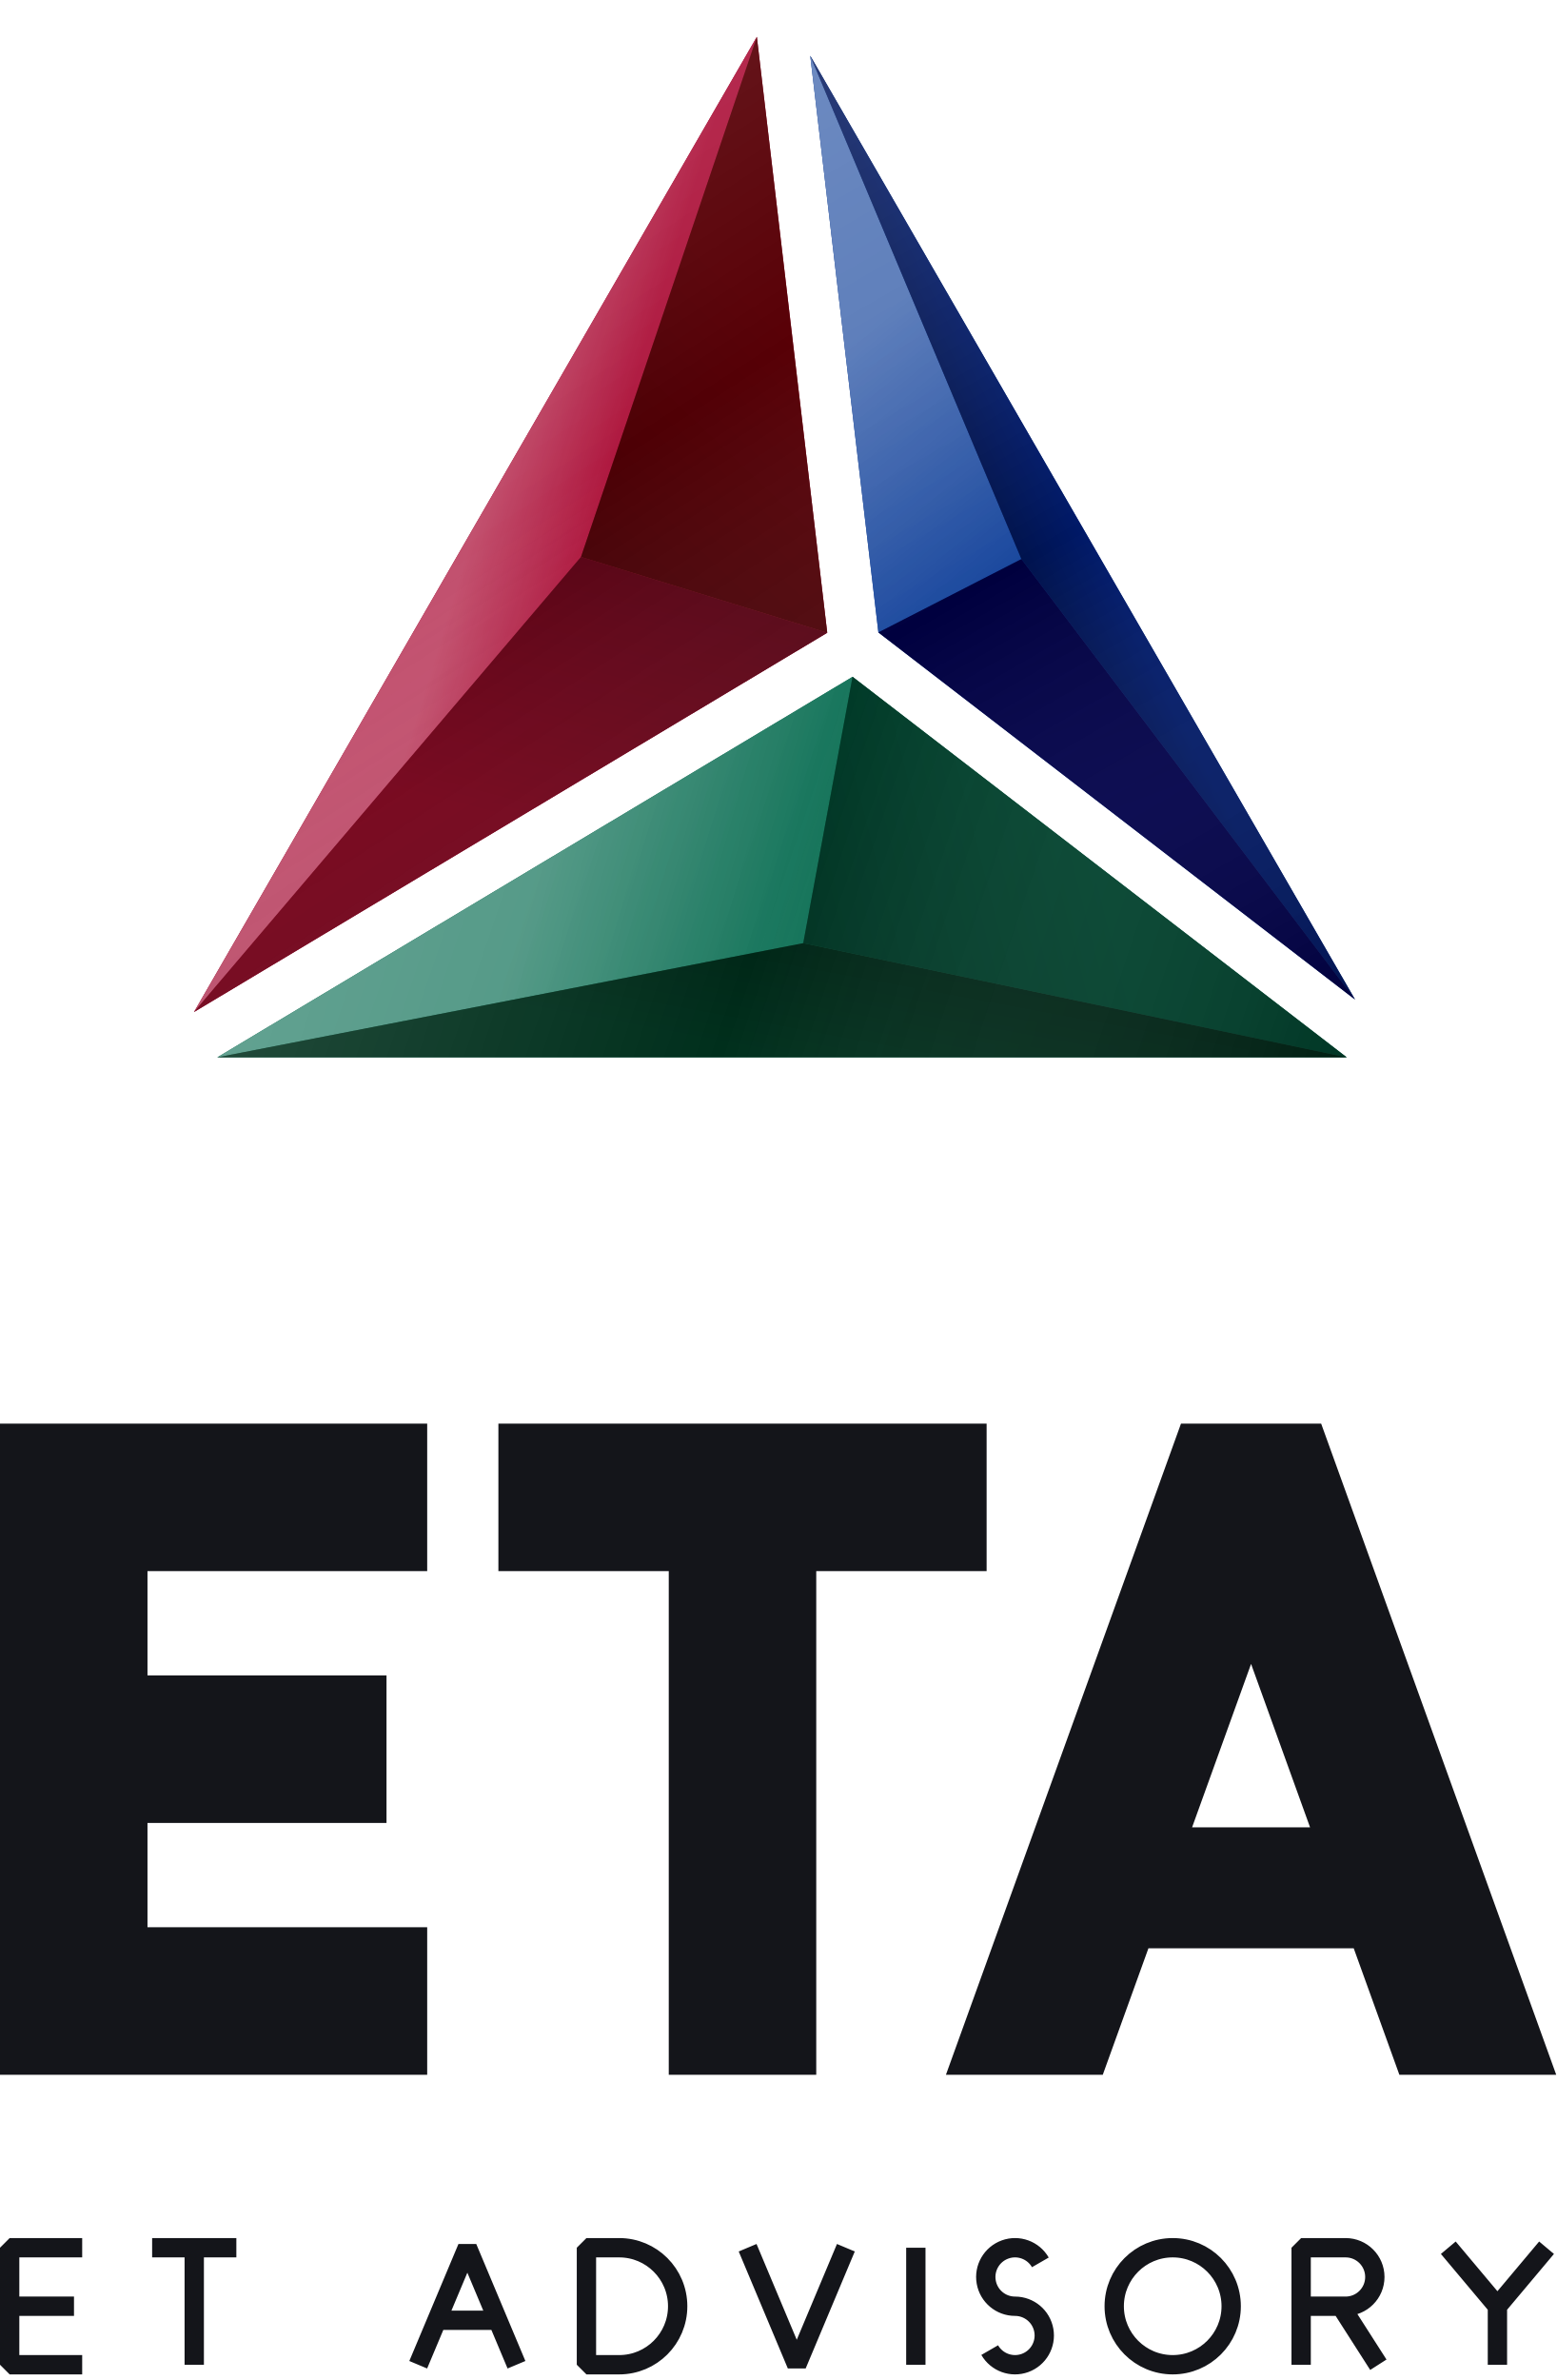
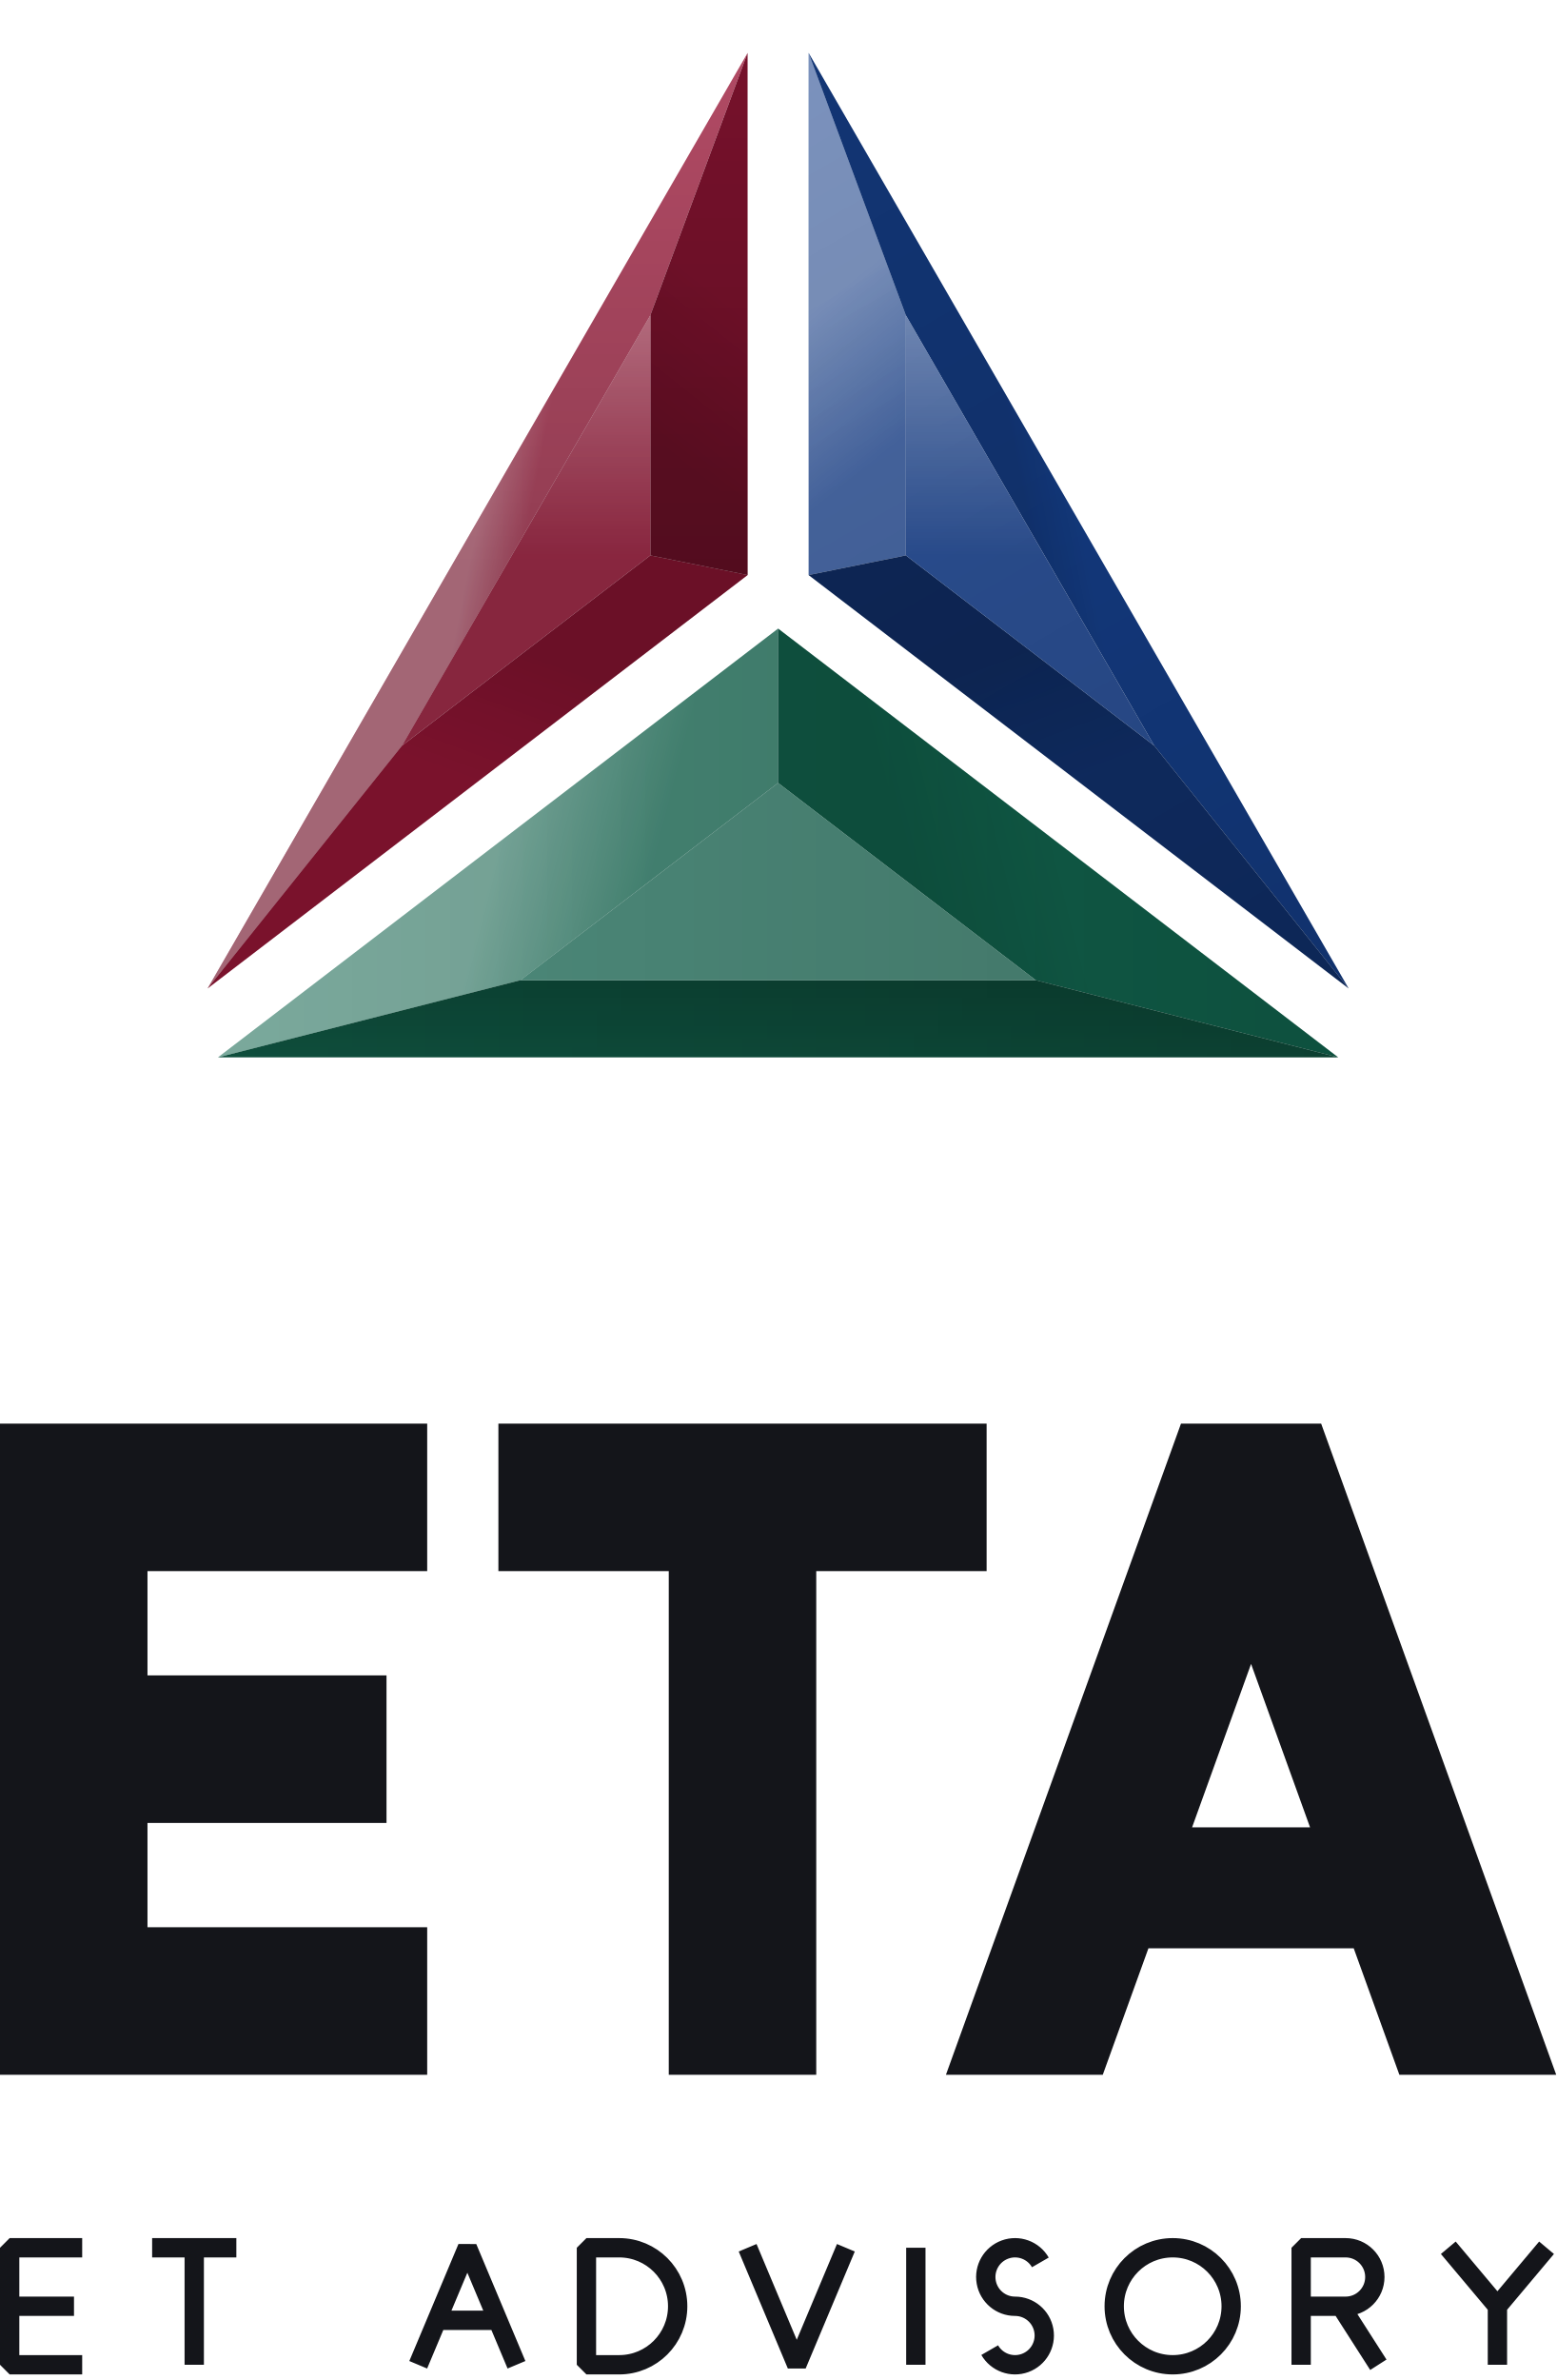
- <svg xmlns="http://www.w3.org/2000/svg" viewBox="0 0 153.00 233.92" role="img" aria-label="ET Advisory">
+ <svg xmlns="http://www.w3.org/2000/svg" viewBox="0 0 153 233.92" width="153" height="233.92" role="img" aria-label="ET Advisory">
  <defs>
-     <linearGradient id="c0" gradientUnits="userSpaceOnUse" x1="2.57" y1="3.62" x2="64.83" y2="99.47">
-       <stop offset="0" stop-color="#fff" stop-opacity=".16" />
-       <stop offset=".5" stop-color="#fff" stop-opacity="0" />
-       <stop offset="1" stop-color="#000" stop-opacity=".22" />
+     <linearGradient id="m0b0" gradientUnits="userSpaceOnUse" x1="46.95" y1="51.18" x2="51.73" y2="52.14">
+       <stop offset="0" stop-color="#ffffff" stop-opacity="0.28" />
+       <stop offset="1" stop-color="#ffffff" stop-opacity="0.0" />
    </linearGradient>
-     <linearGradient id="c0f0" gradientUnits="userSpaceOnUse" x1="30.24" y1="51.55" x2="40.62" y2="54.74">
-       <stop offset="0" stop-color="#fff" stop-opacity="0.24" />
-       <stop offset="1" stop-color="#fff" stop-opacity="0.0" />
+     <linearGradient id="m0b1" gradientUnits="userSpaceOnUse" x1="46.95" y1="76.84" x2="51.73" y2="63.94">
+       <stop offset="0" stop-color="#000000" stop-opacity="0.0" />
+       <stop offset="1" stop-color="#000000" stop-opacity="0.12" />
    </linearGradient>
-     <linearGradient id="c0f1" gradientUnits="userSpaceOnUse" x1="33.7" y1="80.83" x2="40.62" y2="54.74">
-       <stop offset="0" stop-color="#000" stop-opacity="0.0" />
-       <stop offset="1" stop-color="#000" stop-opacity="0.26" />
+     <linearGradient id="m0b2" gradientUnits="userSpaceOnUse" x1="73.5" y1="30.86" x2="63.94" y2="42.79">
+       <stop offset="0" stop-color="#000000" stop-opacity="0.0" />
+       <stop offset="1" stop-color="#000000" stop-opacity="0.14" />
    </linearGradient>
-     <linearGradient id="c0f2" gradientUnits="userSpaceOnUse" x1="61.37" y1="32.91" x2="40.62" y2="54.74">
-       <stop offset="0" stop-color="#000" stop-opacity="0.0" />
-       <stop offset="1" stop-color="#000" stop-opacity="0.2" />
+     <linearGradient id="m0t" gradientUnits="userSpaceOnUse" x1="63.94" y1="30.99" x2="63.94" y2="54.59">
+       <stop offset="0" stop-color="#ffffff" stop-opacity="0.34" />
+       <stop offset="1" stop-color="#ffffff" stop-opacity="0.0" />
    </linearGradient>
-     <linearGradient id="c1" gradientUnits="userSpaceOnUse" x1="63.16" y1="5.48" x2="116.72" y2="98.24">
-       <stop offset="0" stop-color="#fff" stop-opacity=".16" />
-       <stop offset=".5" stop-color="#fff" stop-opacity="0" />
-       <stop offset="1" stop-color="#000" stop-opacity=".22" />
+     <linearGradient id="m0s" gradientUnits="userSpaceOnUse" x1="73.5" y1="5.2" x2="73.5" y2="56.52">
+       <stop offset="0" stop-color="#000000" stop-opacity="0.0" />
+       <stop offset="1" stop-color="#000000" stop-opacity="0.18" />
    </linearGradient>
-     <linearGradient id="c1f0" gradientUnits="userSpaceOnUse" x1="66.51" y1="33.82" x2="83.92" y2="54.95">
-       <stop offset="0" stop-color="#fff" stop-opacity="0.24" />
-       <stop offset="1" stop-color="#fff" stop-opacity="0.0" />
+     <linearGradient id="m1b0" gradientUnits="userSpaceOnUse" x1="79.5" y1="30.86" x2="89.06" y2="42.79">
+       <stop offset="0" stop-color="#ffffff" stop-opacity="0.28" />
+       <stop offset="1" stop-color="#ffffff" stop-opacity="0.0" />
    </linearGradient>
-     <linearGradient id="c1f1" gradientUnits="userSpaceOnUse" x1="89.94" y1="51.86" x2="83.92" y2="54.95">
-       <stop offset="0" stop-color="#000" stop-opacity="0.0" />
-       <stop offset="1" stop-color="#000" stop-opacity="0.26" />
+     <linearGradient id="m1b1" gradientUnits="userSpaceOnUse" x1="106.05" y1="51.18" x2="101.27" y2="52.14">
+       <stop offset="0" stop-color="#000000" stop-opacity="0.0" />
+       <stop offset="1" stop-color="#000000" stop-opacity="0.12" />
    </linearGradient>
-     <linearGradient id="c1f2" gradientUnits="userSpaceOnUse" x1="93.29" y1="80.2" x2="83.92" y2="54.95">
-       <stop offset="0" stop-color="#000" stop-opacity="0.0" />
-       <stop offset="1" stop-color="#000" stop-opacity="0.2" />
+     <linearGradient id="m1b2" gradientUnits="userSpaceOnUse" x1="106.05" y1="76.84" x2="101.27" y2="63.94">
+       <stop offset="0" stop-color="#000000" stop-opacity="0.0" />
+       <stop offset="1" stop-color="#000000" stop-opacity="0.14" />
    </linearGradient>
-     <linearGradient id="c2" gradientUnits="userSpaceOnUse" x1="4.87" y1="66.52" x2="115.9" y2="103.92">
-       <stop offset="0" stop-color="#fff" stop-opacity=".16" />
-       <stop offset=".5" stop-color="#fff" stop-opacity="0" />
-       <stop offset="1" stop-color="#000" stop-opacity=".22" />
+     <linearGradient id="m1t" gradientUnits="userSpaceOnUse" x1="89.06" y1="30.99" x2="89.06" y2="54.59">
+       <stop offset="0" stop-color="#ffffff" stop-opacity="0.34" />
+       <stop offset="1" stop-color="#ffffff" stop-opacity="0.0" />
    </linearGradient>
-     <linearGradient id="c2f0" gradientUnits="userSpaceOnUse" x1="36.09" y1="85.22" x2="62.47" y2="92.7">
-       <stop offset="0" stop-color="#fff" stop-opacity="0.24" />
-       <stop offset="1" stop-color="#fff" stop-opacity="0.0" />
+     <linearGradient id="m1s" gradientUnits="userSpaceOnUse" x1="79.5" y1="5.2" x2="132.59" y2="97.15">
+       <stop offset="0" stop-color="#000000" stop-opacity="0.0" />
+       <stop offset="1" stop-color="#000000" stop-opacity="0.18" />
    </linearGradient>
-     <linearGradient id="c2f1" gradientUnits="userSpaceOnUse" x1="91.61" y1="85.22" x2="62.47" y2="92.7">
-       <stop offset="0" stop-color="#000" stop-opacity="0.0" />
-       <stop offset="1" stop-color="#000" stop-opacity="0.26" />
+     <linearGradient id="m2b0" gradientUnits="userSpaceOnUse" x1="48.97" y1="82.85" x2="63.84" y2="86.64">
+       <stop offset="0" stop-color="#ffffff" stop-opacity="0.28" />
+       <stop offset="1" stop-color="#ffffff" stop-opacity="0.0" />
    </linearGradient>
-     <linearGradient id="c2f2" gradientUnits="userSpaceOnUse" x1="60.39" y1="103.92" x2="62.47" y2="92.7">
-       <stop offset="0" stop-color="#000" stop-opacity="0.0" />
-       <stop offset="1" stop-color="#000" stop-opacity="0.2" />
+     <linearGradient id="m2b1" gradientUnits="userSpaceOnUse" x1="104.03" y1="82.85" x2="89.16" y2="86.64">
+       <stop offset="0" stop-color="#000000" stop-opacity="0.0" />
+       <stop offset="1" stop-color="#000000" stop-opacity="0.12" />
+     </linearGradient>
+     <linearGradient id="m2b2" gradientUnits="userSpaceOnUse" x1="76.5" y1="103.92" x2="76.5" y2="96.34">
+       <stop offset="0" stop-color="#000000" stop-opacity="0.0" />
+       <stop offset="1" stop-color="#000000" stop-opacity="0.14" />
+     </linearGradient>
+     <linearGradient id="m2t" gradientUnits="userSpaceOnUse" x1="51.17" y1="96.34" x2="51.17" y2="96.34">
+       <stop offset="0" stop-color="#ffffff" stop-opacity="0.34" />
+       <stop offset="1" stop-color="#ffffff" stop-opacity="0.0" />
+     </linearGradient>
+     <linearGradient id="m2s" gradientUnits="userSpaceOnUse" x1="21.44" y1="103.92" x2="131.56" y2="103.92">
+       <stop offset="0" stop-color="#000000" stop-opacity="0.0" />
+       <stop offset="1" stop-color="#000000" stop-opacity="0.18" />
    </linearGradient>
  </defs>
-   <g transform="translate(16.5 0)">
-     <path d="M57.91 3.62 L2.57 99.47 L64.83 62.19Z" fill="#9b1738" />
-     <path d="M57.91 3.62 L2.57 99.47 L40.62 54.74Z" fill="#af1940" />
-     <path d="M57.91 3.62 L2.57 99.47 L40.62 54.74Z" fill="url(#c0f0)" />
-     <path d="M2.57 99.47 L64.83 62.19 L40.62 54.74Z" fill="#750018" />
-     <path d="M2.57 99.47 L64.83 62.19 L40.62 54.74Z" fill="url(#c0f1)" />
-     <path d="M64.83 62.19 L57.91 3.62 L40.62 54.74Z" fill="#580006" />
-     <path d="M64.83 62.19 L57.91 3.62 L40.62 54.74Z" fill="url(#c0f2)" />
-     <path d="M57.91 3.62 L2.57 99.47 L64.83 62.19Z" fill="url(#c0)" />
-   </g>
-   <g transform="translate(16.5 0)">
-     <path d="M116.72 98.24 L63.16 5.48 L69.86 62.16Z" fill="#153e8a" />
-     <path d="M63.16 5.48 L69.86 62.16 L83.92 54.95Z" fill="#1a489e" />
-     <path d="M63.16 5.48 L69.86 62.16 L83.92 54.95Z" fill="url(#c1f0)" />
-     <path d="M63.16 5.48 L116.72 98.24 L83.92 54.95Z" fill="#001968" />
-     <path d="M63.16 5.48 L116.72 98.24 L83.92 54.95Z" fill="url(#c1f1)" />
-     <path d="M69.86 62.16 L116.72 98.24 L83.92 54.95Z" fill="#00004d" />
-     <path d="M69.86 62.16 L116.72 98.24 L83.92 54.95Z" fill="url(#c1f2)" />
-     <path d="M116.72 98.24 L63.16 5.48 L69.86 62.16Z" fill="url(#c1)" />
-   </g>
-   <g transform="translate(16.5 0)">
-     <path d="M4.87 103.92 L115.9 103.92 L67.32 66.52Z" fill="#12664f" />
-     <path d="M4.87 103.92 L67.32 66.52 L62.47 92.7Z" fill="#137359" />
-     <path d="M4.87 103.92 L67.32 66.52 L62.47 92.7Z" fill="url(#c2f0)" />
-     <path d="M67.32 66.52 L115.9 103.92 L62.47 92.7Z" fill="#00452f" />
-     <path d="M67.32 66.52 L115.9 103.92 L62.47 92.7Z" fill="url(#c2f1)" />
-     <path d="M4.87 103.92 L115.9 103.92 L62.47 92.7Z" fill="#002f1c" />
-     <path d="M4.87 103.92 L115.9 103.92 L62.47 92.7Z" fill="url(#c2f2)" />
-     <path d="M4.87 103.92 L115.9 103.92 L67.32 66.52Z" fill="url(#c2)" />
-   </g>
-   <path d="M0 0 L42 0 L42 14.5 L14.5 14.5 L14.5 24.75 L38 24.75 L38 39.25 L14.5 39.25 L14.5 49.5 L42 49.5 L42 64 L0 64ZM49 0 L97 0 L97 14.5 L80.25 14.5 L80.25 64 L65.75 64 L65.75 14.5 L49 14.5ZM93 64 L116.11 0 L129.89 0 L153 64 L137.58 64 L123 23.62 L108.42 64ZM116.2 39.68 L129.8 39.68 L134.09 51.57 L111.91 51.57Z" transform="translate(0 139.92)" fill="#14151a" />
-   <path d="M8.08 0H0.95V11.5H8.08M0.95 5.75H7.275M14.957 0H23.237M19.097 0V11.5M41.118 11.5L45.948 0L50.778 11.5M42.958 7.13H48.938M57.656 0V11.5H60.876A5.75 5.75 0 0 0 60.876 0ZM73.503 0L78.333 11.5L83.163 0M90.041 0V11.5M102.283 1.438A2.875 2.875 0 1 0 99.793 5.75A2.875 2.875 0 1 1 97.303 10.062M115.295 0A5.75 5.75 0 1 1 115.295 11.5A5.75 5.75 0 1 1 115.295 0ZM127.923 11.5V0H132.293A2.875 2.875 0 0 1 132.293 5.75H127.923M131.833 5.75L135.513 11.5M142.39 0L147.22 5.75L152.05 0M147.22 5.75V11.5" transform="translate(0 220.92)" fill="none" stroke="#14151a" stroke-width="1.9" stroke-linejoin="bevel" />
+   <path d="M73.5 5.2 L20.41 97.15 L39.52 73.29 L63.94 30.99Z" fill="#b14a64" />
+   <path d="M73.5 5.2 L20.41 97.15 L39.52 73.29 L63.94 30.99Z" fill="url(#m0b0)" />
+   <path d="M20.41 97.15 L73.5 56.52 L63.94 54.59 L39.52 73.29Z" fill="#951636" />
+   <path d="M20.41 97.15 L73.5 56.52 L63.94 54.59 L39.52 73.29Z" fill="url(#m0b1)" />
+   <path d="M73.5 56.52 L73.5 5.2 L63.94 30.99 L63.94 54.59Z" fill="#76112b" />
+   <path d="M73.5 56.52 L73.5 5.2 L63.94 30.99 L63.94 54.59Z" fill="url(#m0b2)" />
+   <path d="M63.94 30.99 L39.52 73.29 L63.94 54.59Z" fill="#a52e4c" />
+   <path d="M63.94 30.99 L39.52 73.29 L63.94 54.59Z" fill="url(#m0t)" />
+   <path d="M73.5 5.2 L20.41 97.15 L73.5 56.52Z" fill="url(#m0s)" />
+   <path d="M79.5 5.2 L79.5 56.52 L89.06 54.59 L89.06 30.99Z" fill="#4868a4" />
+   <path d="M79.5 5.2 L79.5 56.52 L89.06 54.59 L89.06 30.99Z" fill="url(#m1b0)" />
+   <path d="M132.59 97.15 L79.5 5.2 L89.06 30.99 L113.48 73.29Z" fill="#143c84" />
+   <path d="M132.59 97.15 L79.5 5.2 L89.06 30.99 L113.48 73.29Z" fill="url(#m1b1)" />
+   <path d="M79.5 56.52 L132.59 97.15 L113.48 73.29 L89.06 54.59Z" fill="#102f69" />
+   <path d="M79.5 56.52 L132.59 97.15 L113.48 73.29 L89.06 54.59Z" fill="url(#m1b2)" />
+   <path d="M113.48 73.29 L89.06 30.99 L89.06 54.59Z" fill="#2c5196" />
+   <path d="M113.48 73.29 L89.06 30.99 L89.06 54.59Z" fill="url(#m1t)" />
+   <path d="M132.59 97.15 L79.5 5.2 L79.5 56.52Z" fill="url(#m1s)" />
+   <path d="M21.44 103.92 L76.5 61.78 L76.5 76.95 L51.17 96.34Z" fill="#468876" />
+   <path d="M21.44 103.92 L76.5 61.78 L76.5 76.95 L51.17 96.34Z" fill="url(#m2b0)" />
+   <path d="M76.5 61.78 L131.56 103.92 L101.83 96.34 L76.5 76.95Z" fill="#11624c" />
+   <path d="M76.5 61.78 L131.56 103.92 L101.83 96.34 L76.5 76.95Z" fill="url(#m2b1)" />
+   <path d="M21.44 103.92 L131.56 103.92 L101.83 96.34 L51.17 96.34Z" fill="#0e4e3c" />
+   <path d="M21.44 103.92 L131.56 103.92 L101.83 96.34 L51.17 96.34Z" fill="url(#m2b2)" />
+   <path d="M51.17 96.34 L101.83 96.34 L76.5 76.95Z" fill="#2a7561" />
+   <path d="M51.17 96.34 L101.83 96.34 L76.5 76.95Z" fill="url(#m2t)" />
+   <path d="M21.44 103.92 L131.56 103.92 L76.5 61.78Z" fill="url(#m2s)" />
+   <path d="M0 139.92 L42 139.92 L42 154.42 L14.5 154.42 L14.5 164.67 L38 164.67 L38 179.17 L14.5 179.17 L14.5 189.42 L42 189.42 L42 203.92 L0 203.92ZM49 139.92 L97 139.92 L97 154.42 L80.25 154.42 L80.25 203.92 L65.75 203.92 L65.75 154.42 L49 154.42ZM93 203.92 L116.11 139.92 L129.89 139.92 L153 203.92 L137.58 203.92 L123 163.54 L108.42 203.92ZM116.2 179.6 L129.8 179.6 L134.09 191.49 L111.91 191.49Z" fill="#14151a" />
+   <path d="M8.08 0H0.95V11.5H8.08M0.95 5.75H7.275M14.957 0H23.237M19.097 0V11.5M41.118 11.5L45.948 0L50.778 11.5M42.958 7.13H48.938M57.656 0V11.5H60.876A5.75 5.75 0 0 0 60.876 0ZM73.503 0L78.333 11.5L83.163 0M90.041 0V11.5M102.283 1.438A2.875 2.875 0 1 0 99.793 5.75A2.875 2.875 0 1 1 97.303 10.062M115.295 0A5.75 5.75 0 1 1 115.295 11.5A5.75 5.75 0 1 1 115.295 0ZM127.923 11.5V0H132.293A2.875 2.875 0 0 1 132.293 5.75H127.923M131.833 5.75L135.513 11.5M142.39 0L147.22 5.75L152.05 0M147.22 5.75V11.5" fill="none" stroke="#14151a" stroke-width="1.9" stroke-linejoin="bevel" stroke-linecap="butt" transform="translate(0 220.923)" />
</svg>
